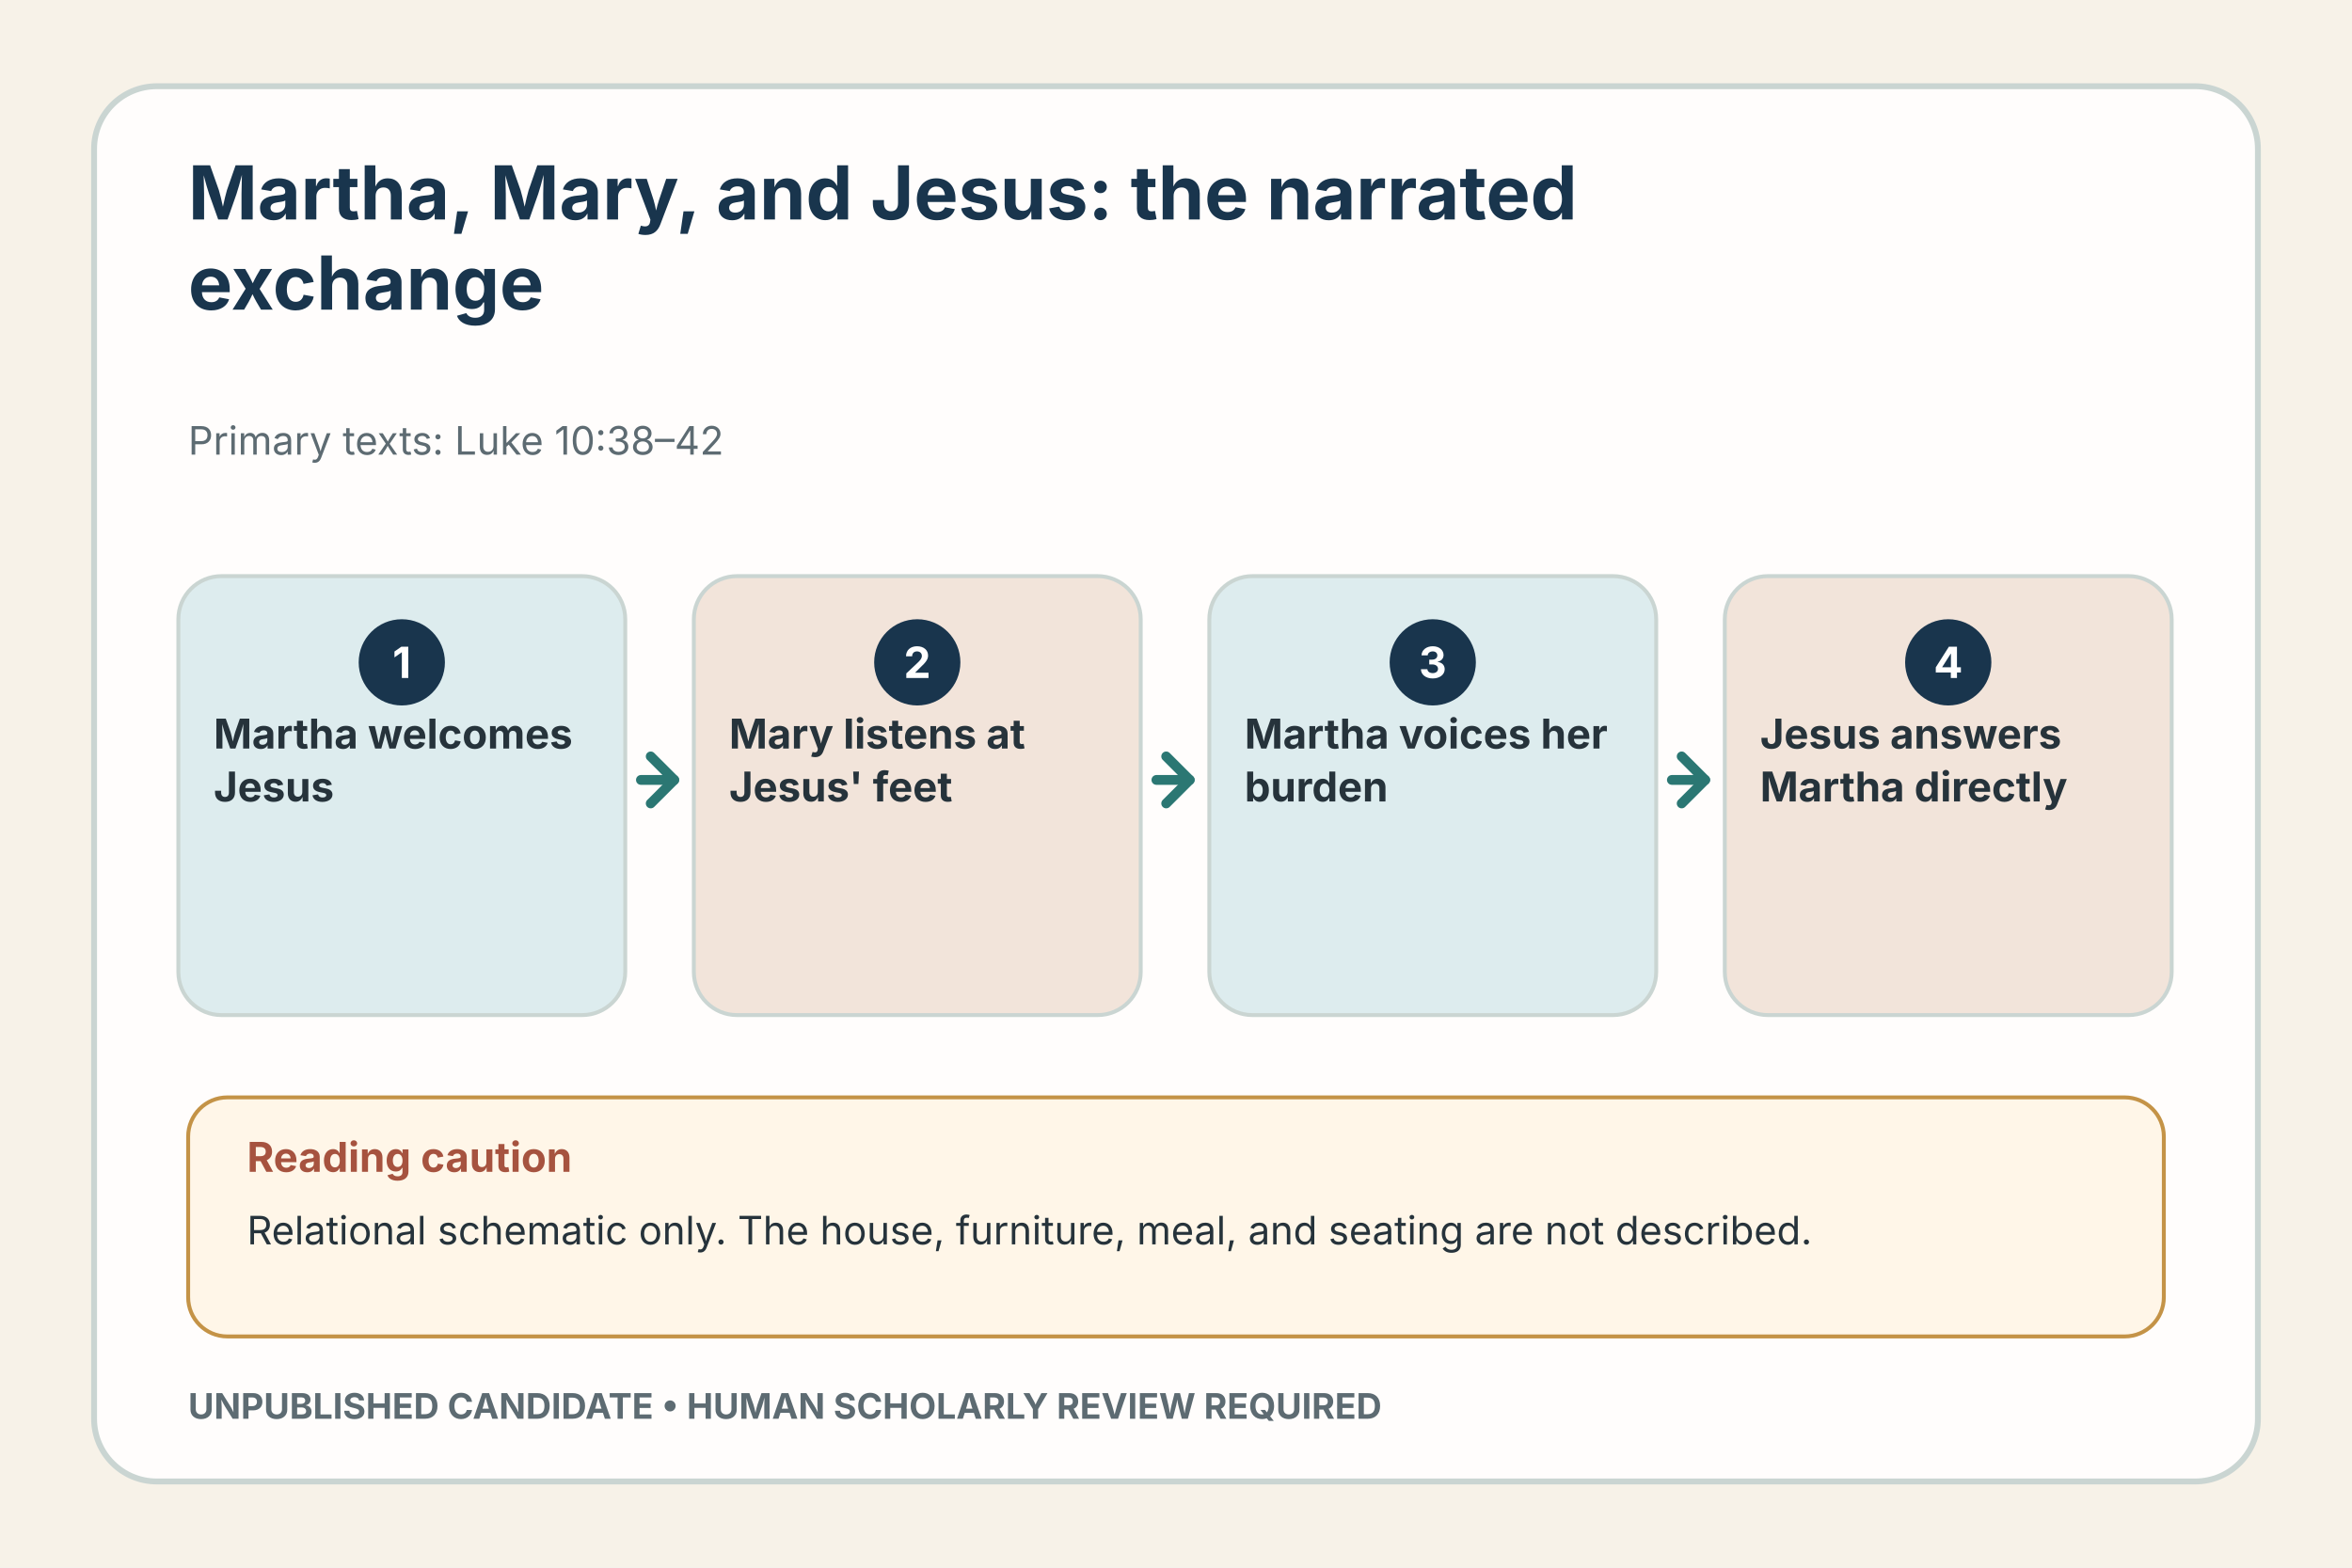
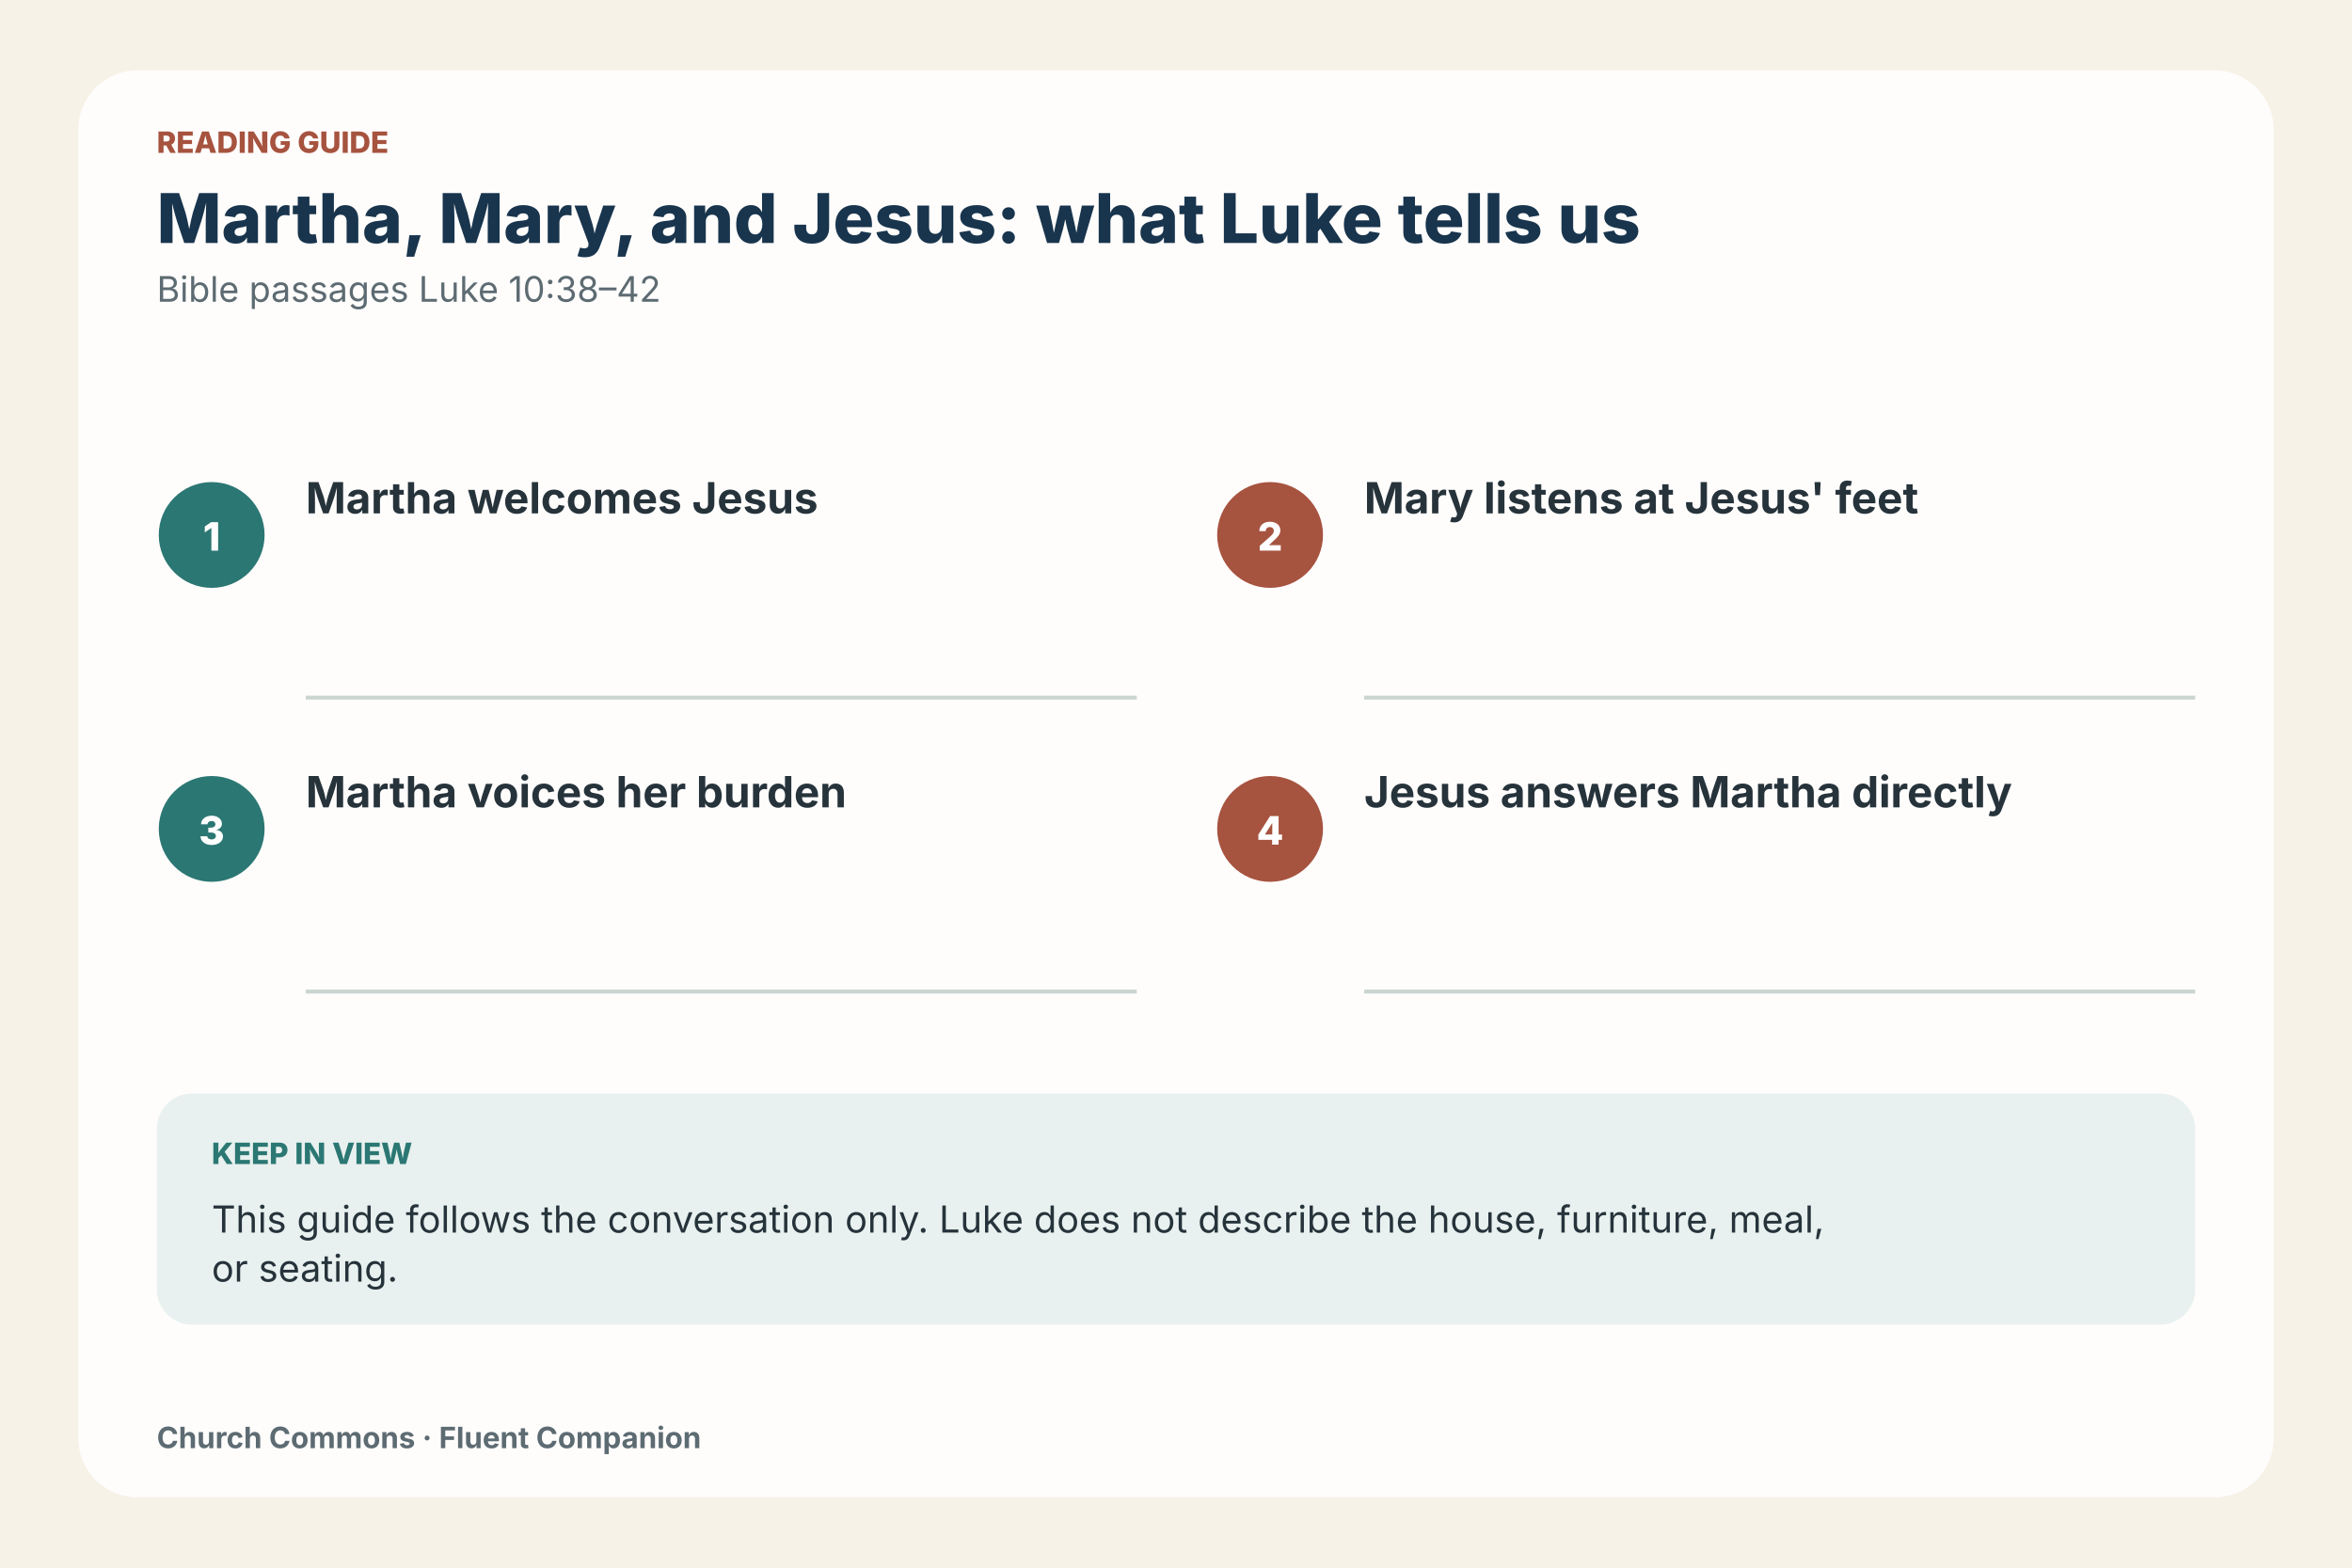
<svg xmlns="http://www.w3.org/2000/svg" width="1200" height="800" viewBox="0 0 1200 800" role="img" aria-labelledby="title desc">
  <rect width="1200" height="800" fill="#F7F2E8" />
  <style>text { font-family: Inter, system-ui, -apple-system, BlinkMacSystemFont, "Segoe UI", sans-serif; }</style>
-   <rect x="48" y="44" width="1104" height="712" rx="32" fill="#FFFDFC" stroke="#CAD5D2" stroke-width="3" />
-   <text x="96" y="112" font-size="38" font-weight="750" fill="#19354D" text-anchor="start">
-     <tspan x="96" dy="0">Martha, Mary, and Jesus: the narrated</tspan>
-     <tspan x="96" dy="46">exchange</tspan>
+   <rect x="40" y="36" width="1120" height="728" rx="30" fill="#FFFDFC" />
+   <text x="80" y="78" font-size="15" font-weight="800" fill="#A6533F" text-anchor="start">
+     <tspan x="80" dy="0">READING GUIDE</tspan>
  </text>
-   <text x="96" y="232" font-size="20" font-weight="400" fill="#5D6B72" text-anchor="start">
-     <tspan x="96" dy="0">Primary texts: Luke 10:38–42</tspan>
+   <text x="80" y="124" font-size="35" font-weight="760" fill="#19354D" text-anchor="start">
+     <tspan x="80" dy="0">Martha, Mary, and Jesus: what Luke tells us</tspan>
  </text>
-   <rect x="91" y="294" width="228" height="224" rx="22" fill="#DDECEE" stroke="#CAD5D2" stroke-width="2" />
-   <circle cx="205" cy="338" r="22" fill="#19354D" />
-   <text x="205" y="346" font-size="22" font-weight="700" fill="#FFFFFF" text-anchor="middle">
-     <tspan x="205" dy="0">1</tspan>
+   <text x="80" y="154" font-size="18" font-weight="400" fill="#5D6B72" text-anchor="start">
+     <tspan x="80" dy="0">Bible passages  Luke 10:38–42</tspan>
  </text>
-   <text x="109" y="382" font-size="21" font-weight="650" fill="#26333B" text-anchor="start">
-     <tspan x="109" dy="0">Martha welcomes</tspan>
-     <tspan x="109" dy="27">Jesus</tspan>
+   <circle cx="108" cy="273" r="27" fill="#2B7773" />
+   <text x="108" y="281" font-size="20" font-weight="800" fill="#FFFFFF" text-anchor="middle">
+     <tspan x="108" dy="0">1</tspan>
  </text>
-   <path d="M 327 398 L 344 398" stroke="#2B7773" stroke-width="5" stroke-linecap="round" />
-   <path d="M 332 386 L 344 398 L 332 410" fill="none" stroke="#2B7773" stroke-width="5" stroke-linecap="round" stroke-linejoin="round" />
-   <rect x="354" y="294" width="228" height="224" rx="22" fill="#F2E4DA" stroke="#CAD5D2" stroke-width="2" />
-   <circle cx="468" cy="338" r="22" fill="#19354D" />
-   <text x="468" y="346" font-size="22" font-weight="700" fill="#FFFFFF" text-anchor="middle">
-     <tspan x="468" dy="0">2</tspan>
+   <text x="156" y="262" font-size="22" font-weight="650" fill="#26333B" text-anchor="start">
+     <tspan x="156" dy="0">Martha welcomes Jesus</tspan>
  </text>
-   <text x="372" y="382" font-size="21" font-weight="650" fill="#26333B" text-anchor="start">
-     <tspan x="372" dy="0">Mary listens at</tspan>
-     <tspan x="372" dy="27">Jesus' feet</tspan>
+   <line x1="156" y1="356" x2="580" y2="356" stroke="#CAD5D2" stroke-width="2" />
+   <circle cx="648" cy="273" r="27" fill="#A6533F" />
+   <text x="648" y="281" font-size="20" font-weight="800" fill="#FFFFFF" text-anchor="middle">
+     <tspan x="648" dy="0">2</tspan>
  </text>
-   <path d="M 590 398 L 607 398" stroke="#2B7773" stroke-width="5" stroke-linecap="round" />
-   <path d="M 595 386 L 607 398 L 595 410" fill="none" stroke="#2B7773" stroke-width="5" stroke-linecap="round" stroke-linejoin="round" />
-   <rect x="617" y="294" width="228" height="224" rx="22" fill="#DDECEE" stroke="#CAD5D2" stroke-width="2" />
-   <circle cx="731" cy="338" r="22" fill="#19354D" />
-   <text x="731" y="346" font-size="22" font-weight="700" fill="#FFFFFF" text-anchor="middle">
-     <tspan x="731" dy="0">3</tspan>
+   <text x="696" y="262" font-size="22" font-weight="650" fill="#26333B" text-anchor="start">
+     <tspan x="696" dy="0">Mary listens at Jesus' feet</tspan>
  </text>
-   <text x="635" y="382" font-size="21" font-weight="650" fill="#26333B" text-anchor="start">
-     <tspan x="635" dy="0">Martha voices her</tspan>
-     <tspan x="635" dy="27">burden</tspan>
+   <line x1="696" y1="356" x2="1120" y2="356" stroke="#CAD5D2" stroke-width="2" />
+   <circle cx="108" cy="423" r="27" fill="#2B7773" />
+   <text x="108" y="431" font-size="20" font-weight="800" fill="#FFFFFF" text-anchor="middle">
+     <tspan x="108" dy="0">3</tspan>
  </text>
-   <path d="M 853 398 L 870 398" stroke="#2B7773" stroke-width="5" stroke-linecap="round" />
-   <path d="M 858 386 L 870 398 L 858 410" fill="none" stroke="#2B7773" stroke-width="5" stroke-linecap="round" stroke-linejoin="round" />
-   <rect x="880" y="294" width="228" height="224" rx="22" fill="#F2E4DA" stroke="#CAD5D2" stroke-width="2" />
-   <circle cx="994" cy="338" r="22" fill="#19354D" />
-   <text x="994" y="346" font-size="22" font-weight="700" fill="#FFFFFF" text-anchor="middle">
-     <tspan x="994" dy="0">4</tspan>
+   <text x="156" y="412" font-size="22" font-weight="650" fill="#26333B" text-anchor="start">
+     <tspan x="156" dy="0">Martha voices her burden</tspan>
  </text>
-   <text x="898" y="382" font-size="21" font-weight="650" fill="#26333B" text-anchor="start">
-     <tspan x="898" dy="0">Jesus answers</tspan>
-     <tspan x="898" dy="27">Martha directly</tspan>
+   <line x1="156" y1="506" x2="580" y2="506" stroke="#CAD5D2" stroke-width="2" />
+   <circle cx="648" cy="423" r="27" fill="#A6533F" />
+   <text x="648" y="431" font-size="20" font-weight="800" fill="#FFFFFF" text-anchor="middle">
+     <tspan x="648" dy="0">4</tspan>
  </text>
-   <rect x="96" y="560" width="1008" height="122" rx="20" fill="#FFF6E8" stroke="#C49347" stroke-width="2" />
-   <text x="126" y="598" font-size="21" font-weight="750" fill="#A6533F" text-anchor="start">
-     <tspan x="126" dy="0">Reading caution</tspan>
+   <text x="696" y="412" font-size="22" font-weight="650" fill="#26333B" text-anchor="start">
+     <tspan x="696" dy="0">Jesus answers Martha directly</tspan>
  </text>
-   <text x="126" y="635" font-size="20" font-weight="400" fill="#26333B" text-anchor="start">
-     <tspan x="126" dy="0">Relational schematic only. The house, furniture, meal, and seating are not described.</tspan>
+   <line x1="696" y1="506" x2="1120" y2="506" stroke="#CAD5D2" stroke-width="2" />
+   <rect x="80" y="558" width="1040" height="118" rx="18" fill="#E8F1EF" />
+   <text x="108" y="594" font-size="15" font-weight="800" fill="#2B7773" text-anchor="start">
+     <tspan x="108" dy="0">KEEP IN VIEW</tspan>
  </text>
-   <text x="96" y="724" font-size="18" font-weight="700" fill="#5D6B72" text-anchor="start">
-     <tspan x="96" dy="0">UNPUBLISHED CANDIDATE • HUMAN SCHOLARLY REVIEW REQUIRED</tspan>
+   <text x="108" y="629" font-size="19" font-weight="400" fill="#26333B" text-anchor="start">
+     <tspan x="108" dy="0">This guide follows the conversation only. Luke does not describe the house, furniture, meal,</tspan>
+     <tspan x="108" dy="25">or seating.</tspan>
+   </text>
+   <text x="80" y="739" font-size="15" font-weight="650" fill="#5D6B72" text-anchor="start">
+     <tspan x="80" dy="0">Church Commons · Fluent Companion</tspan>
  </text>
</svg>
